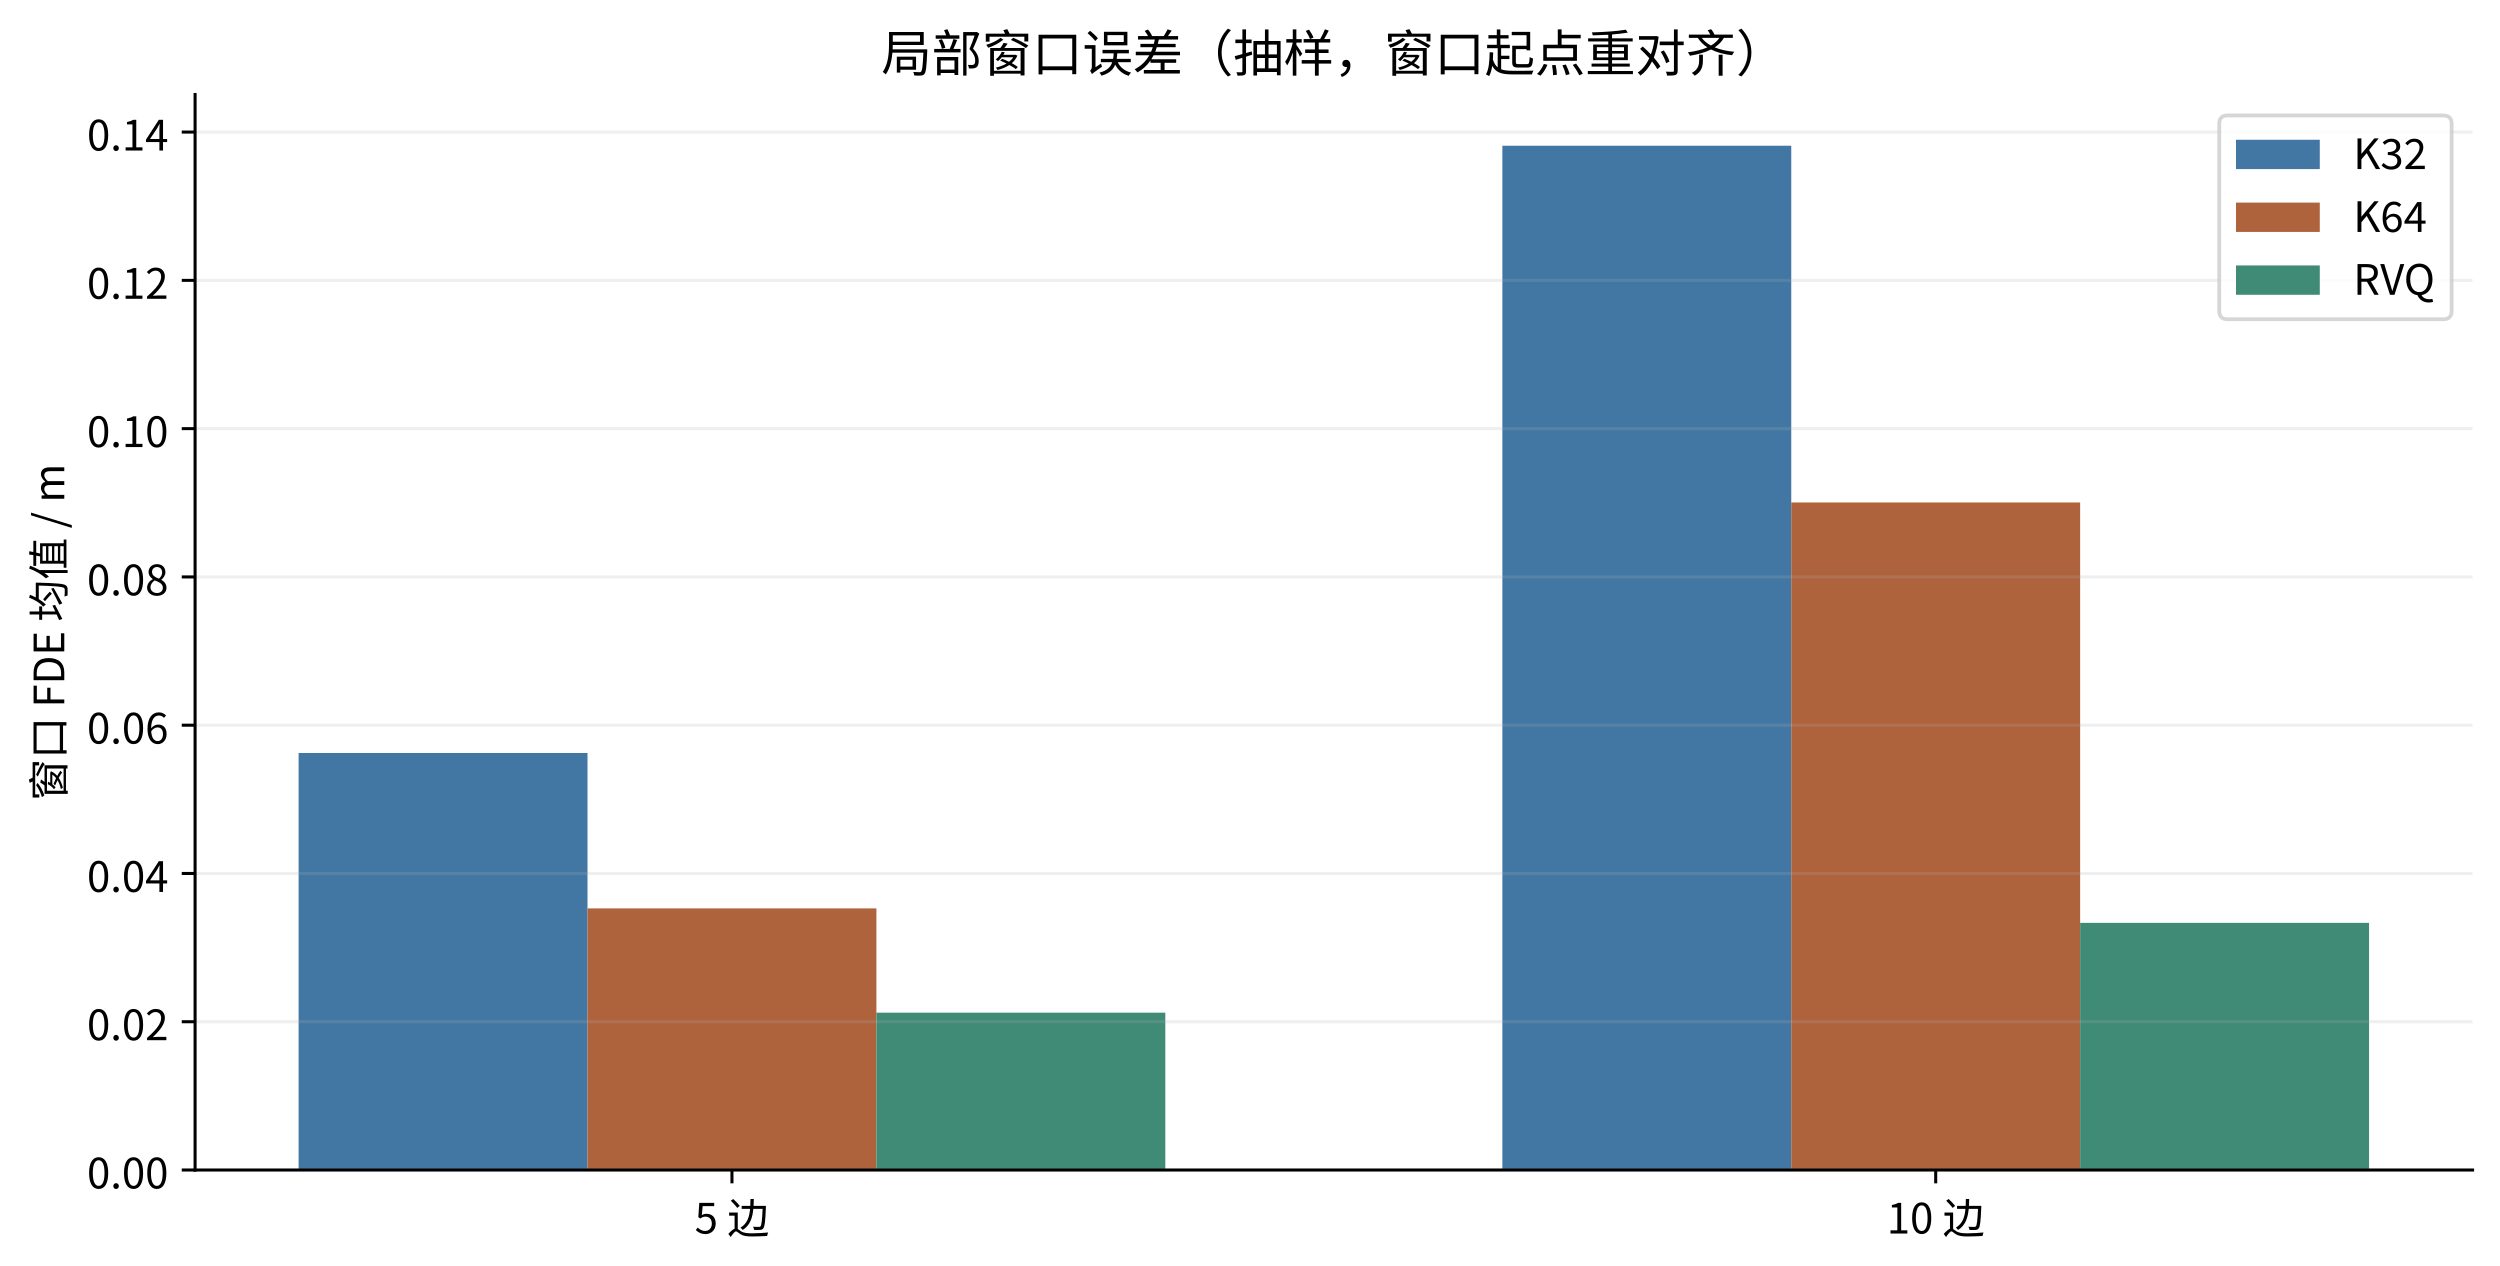
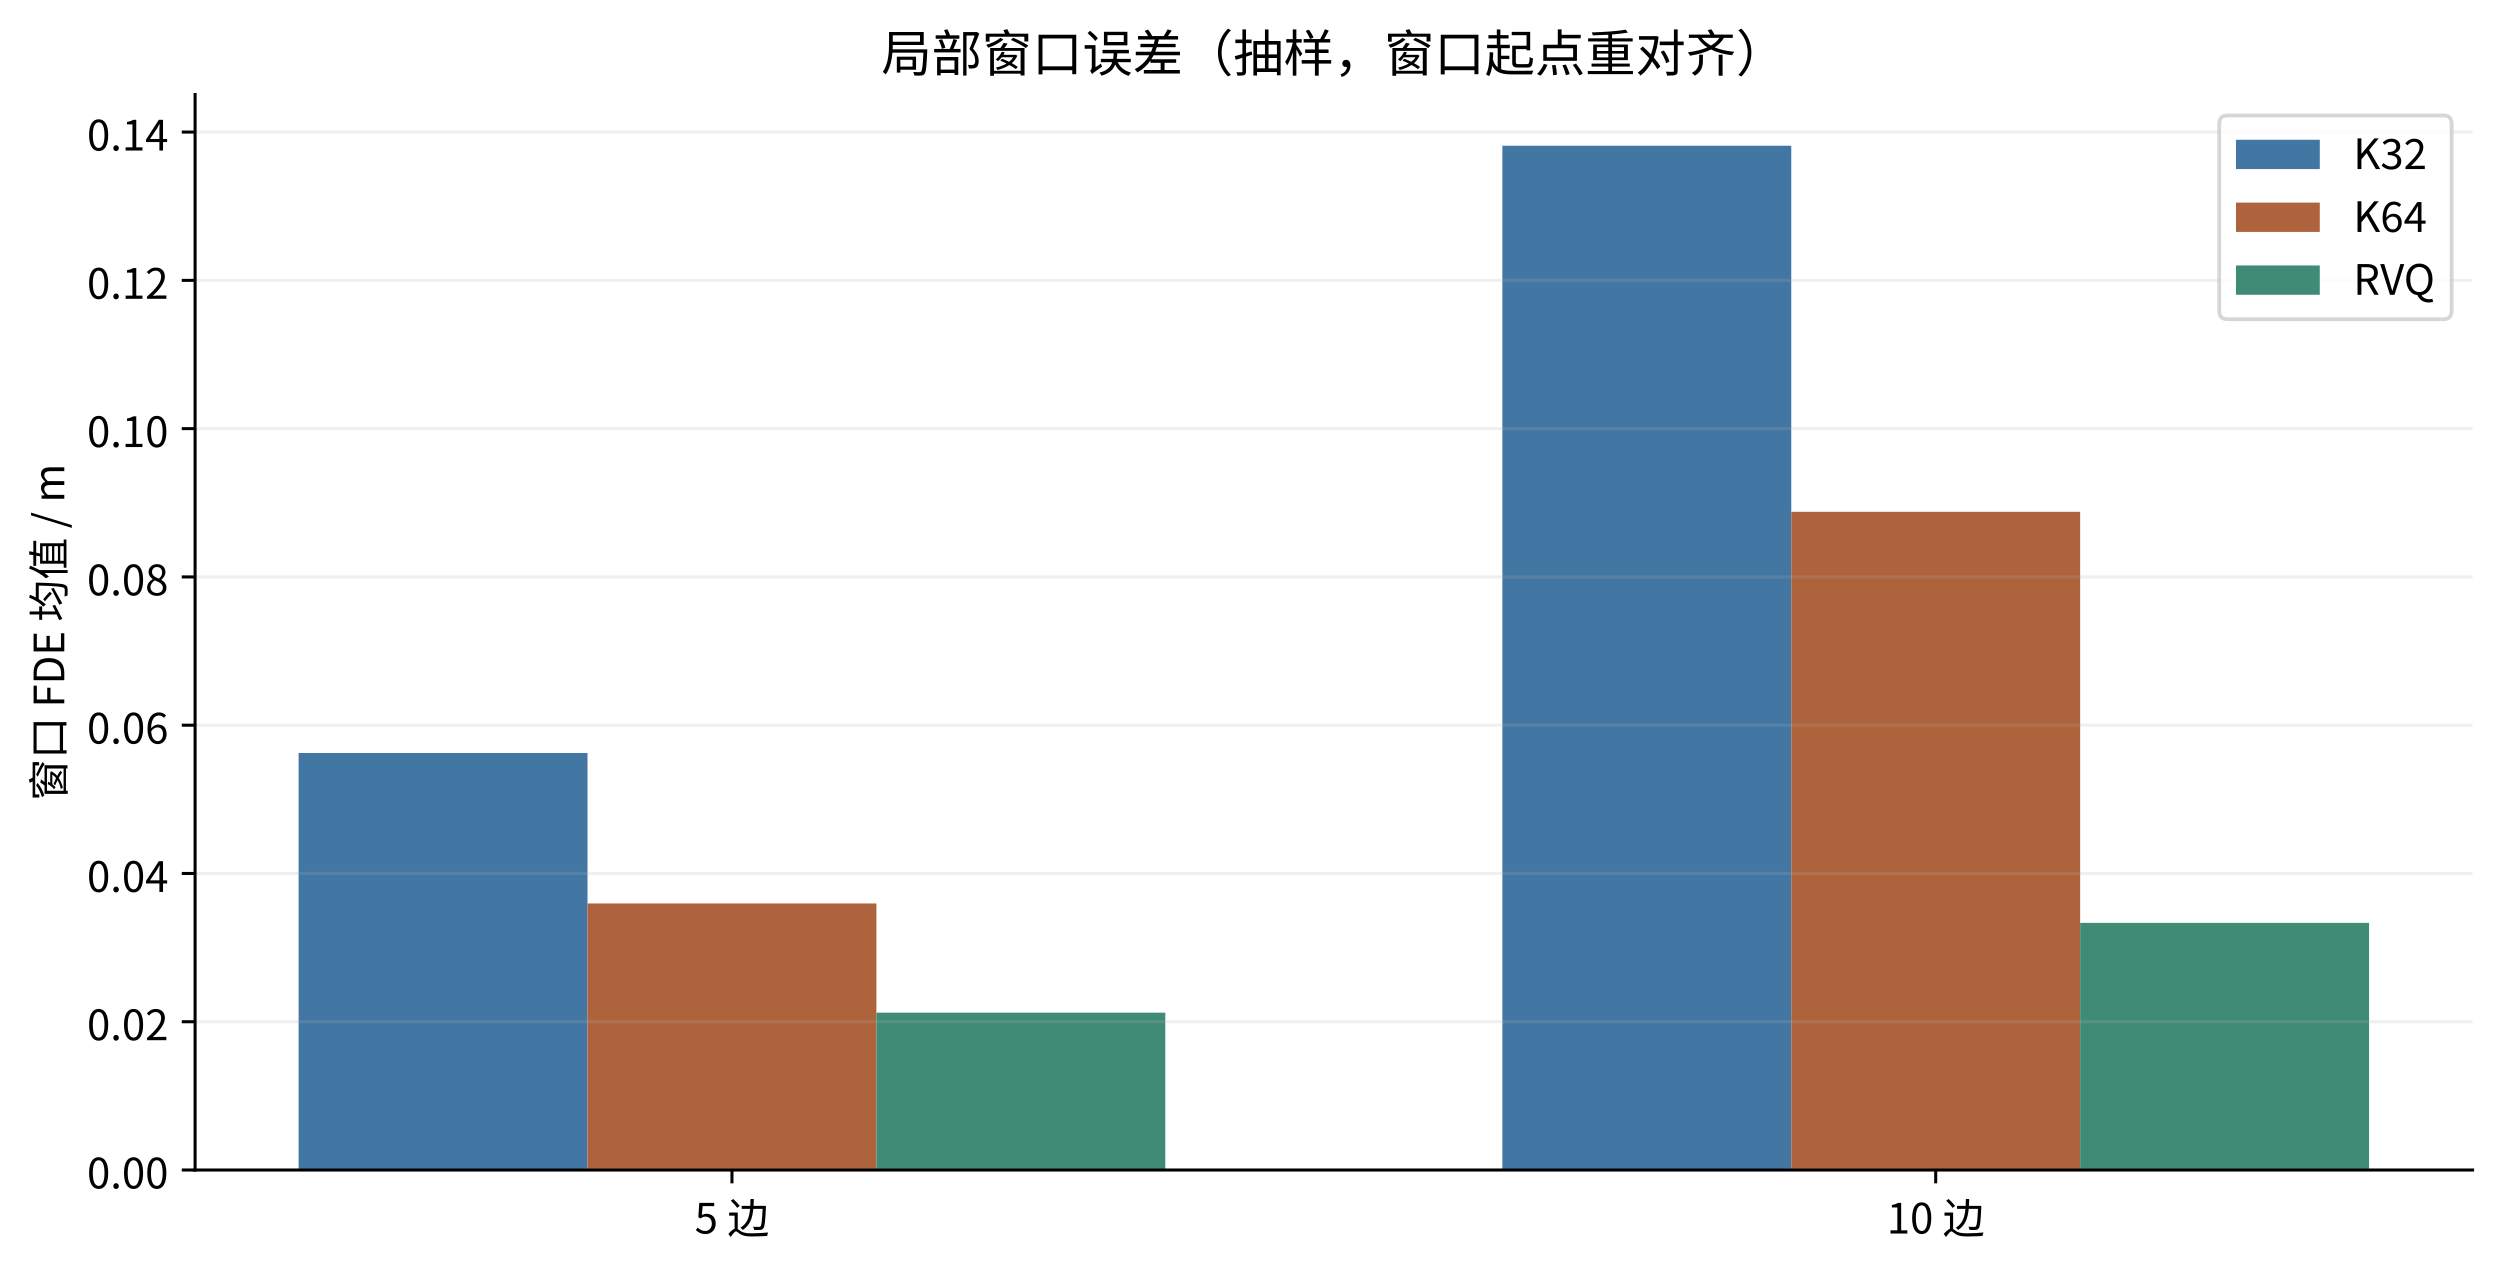
<svg xmlns="http://www.w3.org/2000/svg" xmlns:xlink="http://www.w3.org/1999/xlink" width="656.4pt" height="332.4pt" viewBox="0 0 656.4 332.4" version="1.1">
  <defs>
    <style type="text/css">*{stroke-linejoin: round; stroke-linecap: butt}</style>
  </defs>
  <g id="figure_1">
    <g id="patch_1">
      <path d="M 0 332.4  L 656.4 332.4  L 656.4 0  L 0 0  z " style="fill: #ffffff" />
    </g>
    <g id="axes_1">
      <g id="patch_2">
        <path d="M 51.222 307.2  L 649.2 307.2  L 649.2 24.816  L 51.222 24.816  z " style="fill: #ffffff" />
      </g>
      <g id="patch_3">
-         <path d="M 78.403 307.2  L 154.256 307.2  L 154.256 197.712  L 78.403 197.712  z " clip-path="url(#p7e069fb223)" style="fill: #4277a3" />
+         <path d="M 78.403 307.2  L 154.256 307.2  L 154.256 197.712  L 78.403 197.712  z " clip-path="url(#p08f92e0125)" style="fill: #4277a3" />
      </g>
      <g id="patch_4">
-         <path d="M 394.459 307.2  L 470.312 307.2  L 470.312 38.263  L 394.459 38.263  z " clip-path="url(#p7e069fb223)" style="fill: #4277a3" />
+         <path d="M 394.459 307.2  L 470.312 307.2  L 470.312 38.263  L 394.459 38.263  z " clip-path="url(#p08f92e0125)" style="fill: #4277a3" />
      </g>
      <g id="patch_5">
-         <path d="M 154.256 307.2  L 230.11 307.2  L 230.11 238.507  L 154.256 238.507  z " clip-path="url(#p7e069fb223)" style="fill: #ae633c" />
+         <path d="M 154.256 307.2  L 230.11 307.2  L 230.11 237.206  L 154.256 237.206  z " clip-path="url(#p08f92e0125)" style="fill: #ae633c" />
      </g>
      <g id="patch_6">
-         <path d="M 470.312 307.2  L 546.165 307.2  L 546.165 131.933  L 470.312 131.933  z " clip-path="url(#p7e069fb223)" style="fill: #ae633c" />
+         <path d="M 470.312 307.2  L 546.165 307.2  L 546.165 134.379  L 470.312 134.379  z " clip-path="url(#p08f92e0125)" style="fill: #ae633c" />
      </g>
      <g id="patch_7">
-         <path d="M 230.11 307.2  L 305.963 307.2  L 305.963 265.883  L 230.11 265.883  z " clip-path="url(#p7e069fb223)" style="fill: #3f8b75" />
+         <path d="M 230.11 307.2  L 305.963 307.2  L 305.963 265.883  L 230.11 265.883  z " clip-path="url(#p08f92e0125)" style="fill: #3f8b75" />
      </g>
      <g id="patch_8">
-         <path d="M 546.165 307.2  L 622.019 307.2  L 622.019 242.301  L 546.165 242.301  z " clip-path="url(#p7e069fb223)" style="fill: #3f8b75" />
+         <path d="M 546.165 307.2  L 622.019 307.2  L 622.019 242.301  L 546.165 242.301  z " clip-path="url(#p08f92e0125)" style="fill: #3f8b75" />
      </g>
      <g id="matplotlib.axis_1">
        <g id="xtick_1">
          <g id="line2d_1">
            <defs>
-               <path id="mcffe8b2d58" d="M 0 0  L 0 3.5  " style="stroke: #000000; stroke-width: 0.8" />
+               <path id="mc43ad62a05" d="M 0 0  L 0 3.5  " style="stroke: #000000; stroke-width: 0.8" />
            </defs>
            <g>
-               <use xlink:href="#mcffe8b2d58" x="192.183" y="307.2" style="stroke: #000000; stroke-width: 0.8" />
+               <use xlink:href="#mc43ad62a05" x="192.183" y="307.2" style="stroke: #000000; stroke-width: 0.8" />
            </g>
          </g>
          <g id="text_1">
            <text style="font-size: 11px; font-family: 'Noto Sans CJK SC'; text-anchor: middle" x="192.183" y="323.88" transform="rotate(-0 192.1831 323.8795)">5 边</text>
          </g>
        </g>
        <g id="xtick_2">
          <g id="line2d_2">
            <g>
-               <use xlink:href="#mcffe8b2d58" x="508.239" y="307.2" style="stroke: #000000; stroke-width: 0.8" />
+               <use xlink:href="#mc43ad62a05" x="508.239" y="307.2" style="stroke: #000000; stroke-width: 0.8" />
            </g>
          </g>
          <g id="text_2">
            <text style="font-size: 11px; font-family: 'Noto Sans CJK SC'; text-anchor: middle" x="508.239" y="323.88" transform="rotate(-0 508.2387 323.8795)">10 边</text>
          </g>
        </g>
      </g>
      <g id="matplotlib.axis_2">
        <g id="ytick_1">
          <g id="line2d_3">
-             <path d="M 51.222 307.2  L 649.2 307.2  " clip-path="url(#p7e069fb223)" style="fill: none; stroke: #b0b0b0; stroke-opacity: 0.2; stroke-width: 0.8; stroke-linecap: square" />
+             <path d="M 51.222 307.2  L 649.2 307.2  " clip-path="url(#p08f92e0125)" style="fill: none; stroke: #b0b0b0; stroke-opacity: 0.2; stroke-width: 0.8; stroke-linecap: square" />
          </g>
          <g id="line2d_4">
            <defs>
-               <path id="me2d1dfe142" d="M 0 0  L -3.5 0  " style="stroke: #000000; stroke-width: 0.8" />
+               <path id="m7df1943a8b" d="M 0 0  L -3.5 0  " style="stroke: #000000; stroke-width: 0.8" />
            </defs>
            <g>
-               <use xlink:href="#me2d1dfe142" x="51.222" y="307.2" style="stroke: #000000; stroke-width: 0.8" />
+               <use xlink:href="#m7df1943a8b" x="51.222" y="307.2" style="stroke: #000000; stroke-width: 0.8" />
            </g>
          </g>
          <g id="text_3">
            <text style="font-size: 11px; font-family: 'Noto Sans CJK SC'; text-anchor: end" x="44.222" y="312.04" transform="rotate(-0 44.22234 312.0395)">0.00</text>
          </g>
        </g>
        <g id="ytick_2">
          <g id="line2d_5">
-             <path d="M 51.222 268.268  L 649.2 268.268  " clip-path="url(#p7e069fb223)" style="fill: none; stroke: #b0b0b0; stroke-opacity: 0.2; stroke-width: 0.8; stroke-linecap: square" />
+             <path d="M 51.222 268.268  L 649.2 268.268  " clip-path="url(#p08f92e0125)" style="fill: none; stroke: #b0b0b0; stroke-opacity: 0.2; stroke-width: 0.8; stroke-linecap: square" />
          </g>
          <g id="line2d_6">
            <g>
-               <use xlink:href="#me2d1dfe142" x="51.222" y="268.268" style="stroke: #000000; stroke-width: 0.8" />
+               <use xlink:href="#m7df1943a8b" x="51.222" y="268.268" style="stroke: #000000; stroke-width: 0.8" />
            </g>
          </g>
          <g id="text_4">
            <text style="font-size: 11px; font-family: 'Noto Sans CJK SC'; text-anchor: end" x="44.222" y="273.108" transform="rotate(-0 44.22234 273.1083)">0.02</text>
          </g>
        </g>
        <g id="ytick_3">
          <g id="line2d_7">
-             <path d="M 51.222 229.337  L 649.2 229.337  " clip-path="url(#p7e069fb223)" style="fill: none; stroke: #b0b0b0; stroke-opacity: 0.2; stroke-width: 0.8; stroke-linecap: square" />
+             <path d="M 51.222 229.337  L 649.2 229.337  " clip-path="url(#p08f92e0125)" style="fill: none; stroke: #b0b0b0; stroke-opacity: 0.2; stroke-width: 0.8; stroke-linecap: square" />
          </g>
          <g id="line2d_8">
            <g>
-               <use xlink:href="#me2d1dfe142" x="51.222" y="229.337" style="stroke: #000000; stroke-width: 0.8" />
+               <use xlink:href="#m7df1943a8b" x="51.222" y="229.337" style="stroke: #000000; stroke-width: 0.8" />
            </g>
          </g>
          <g id="text_5">
            <text style="font-size: 11px; font-family: 'Noto Sans CJK SC'; text-anchor: end" x="44.222" y="234.177" transform="rotate(-0 44.22234 234.1771)">0.04</text>
          </g>
        </g>
        <g id="ytick_4">
          <g id="line2d_9">
-             <path d="M 51.222 190.406  L 649.2 190.406  " clip-path="url(#p7e069fb223)" style="fill: none; stroke: #b0b0b0; stroke-opacity: 0.2; stroke-width: 0.8; stroke-linecap: square" />
+             <path d="M 51.222 190.406  L 649.2 190.406  " clip-path="url(#p08f92e0125)" style="fill: none; stroke: #b0b0b0; stroke-opacity: 0.2; stroke-width: 0.8; stroke-linecap: square" />
          </g>
          <g id="line2d_10">
            <g>
-               <use xlink:href="#me2d1dfe142" x="51.222" y="190.406" style="stroke: #000000; stroke-width: 0.8" />
+               <use xlink:href="#m7df1943a8b" x="51.222" y="190.406" style="stroke: #000000; stroke-width: 0.8" />
            </g>
          </g>
          <g id="text_6">
            <text style="font-size: 11px; font-family: 'Noto Sans CJK SC'; text-anchor: end" x="44.222" y="195.246" transform="rotate(-0 44.22234 195.2459)">0.06</text>
          </g>
        </g>
        <g id="ytick_5">
          <g id="line2d_11">
-             <path d="M 51.222 151.475  L 649.2 151.475  " clip-path="url(#p7e069fb223)" style="fill: none; stroke: #b0b0b0; stroke-opacity: 0.2; stroke-width: 0.8; stroke-linecap: square" />
+             <path d="M 51.222 151.475  L 649.2 151.475  " clip-path="url(#p08f92e0125)" style="fill: none; stroke: #b0b0b0; stroke-opacity: 0.2; stroke-width: 0.8; stroke-linecap: square" />
          </g>
          <g id="line2d_12">
            <g>
-               <use xlink:href="#me2d1dfe142" x="51.222" y="151.475" style="stroke: #000000; stroke-width: 0.8" />
+               <use xlink:href="#m7df1943a8b" x="51.222" y="151.475" style="stroke: #000000; stroke-width: 0.8" />
            </g>
          </g>
          <g id="text_7">
            <text style="font-size: 11px; font-family: 'Noto Sans CJK SC'; text-anchor: end" x="44.222" y="156.315" transform="rotate(-0 44.22234 156.3146)">0.08</text>
          </g>
        </g>
        <g id="ytick_6">
          <g id="line2d_13">
-             <path d="M 51.222 112.543  L 649.2 112.543  " clip-path="url(#p7e069fb223)" style="fill: none; stroke: #b0b0b0; stroke-opacity: 0.2; stroke-width: 0.8; stroke-linecap: square" />
+             <path d="M 51.222 112.543  L 649.2 112.543  " clip-path="url(#p08f92e0125)" style="fill: none; stroke: #b0b0b0; stroke-opacity: 0.2; stroke-width: 0.8; stroke-linecap: square" />
          </g>
          <g id="line2d_14">
            <g>
-               <use xlink:href="#me2d1dfe142" x="51.222" y="112.543" style="stroke: #000000; stroke-width: 0.8" />
+               <use xlink:href="#m7df1943a8b" x="51.222" y="112.543" style="stroke: #000000; stroke-width: 0.8" />
            </g>
          </g>
          <g id="text_8">
            <text style="font-size: 11px; font-family: 'Noto Sans CJK SC'; text-anchor: end" x="44.222" y="117.383" transform="rotate(-0 44.22234 117.3834)">0.10</text>
          </g>
        </g>
        <g id="ytick_7">
          <g id="line2d_15">
-             <path d="M 51.222 73.612  L 649.2 73.612  " clip-path="url(#p7e069fb223)" style="fill: none; stroke: #b0b0b0; stroke-opacity: 0.2; stroke-width: 0.8; stroke-linecap: square" />
+             <path d="M 51.222 73.612  L 649.2 73.612  " clip-path="url(#p08f92e0125)" style="fill: none; stroke: #b0b0b0; stroke-opacity: 0.2; stroke-width: 0.8; stroke-linecap: square" />
          </g>
          <g id="line2d_16">
            <g>
-               <use xlink:href="#me2d1dfe142" x="51.222" y="73.612" style="stroke: #000000; stroke-width: 0.8" />
+               <use xlink:href="#m7df1943a8b" x="51.222" y="73.612" style="stroke: #000000; stroke-width: 0.8" />
            </g>
          </g>
          <g id="text_9">
            <text style="font-size: 11px; font-family: 'Noto Sans CJK SC'; text-anchor: end" x="44.222" y="78.452" transform="rotate(-0 44.22234 78.45219)">0.12</text>
          </g>
        </g>
        <g id="ytick_8">
          <g id="line2d_17">
-             <path d="M 51.222 34.681  L 649.2 34.681  " clip-path="url(#p7e069fb223)" style="fill: none; stroke: #b0b0b0; stroke-opacity: 0.2; stroke-width: 0.8; stroke-linecap: square" />
+             <path d="M 51.222 34.681  L 649.2 34.681  " clip-path="url(#p08f92e0125)" style="fill: none; stroke: #b0b0b0; stroke-opacity: 0.2; stroke-width: 0.8; stroke-linecap: square" />
          </g>
          <g id="line2d_18">
            <g>
-               <use xlink:href="#me2d1dfe142" x="51.222" y="34.681" style="stroke: #000000; stroke-width: 0.8" />
+               <use xlink:href="#m7df1943a8b" x="51.222" y="34.681" style="stroke: #000000; stroke-width: 0.8" />
            </g>
          </g>
          <g id="text_10">
            <text style="font-size: 11px; font-family: 'Noto Sans CJK SC'; text-anchor: end" x="44.222" y="39.521" transform="rotate(-0 44.22234 39.52096)">0.14</text>
          </g>
        </g>
        <g id="text_11">
          <text style="font-size: 11px; font-family: 'Noto Sans CJK SC'; text-anchor: middle" x="16.88" y="166.008" transform="rotate(-90 16.88 166.0078)">窗口 FDE 均值 / m</text>
        </g>
      </g>
      <g id="patch_9">
        <path d="M 51.222 307.2  L 51.222 24.816  " style="fill: none; stroke: #000000; stroke-width: 0.8; stroke-linejoin: miter; stroke-linecap: square" />
      </g>
      <g id="patch_10">
        <path d="M 51.222 307.2  L 649.2 307.2  " style="fill: none; stroke: #000000; stroke-width: 0.8; stroke-linejoin: miter; stroke-linecap: square" />
      </g>
      <g id="text_12">
        <text style="font-size: 13.2px; font-family: 'Noto Sans CJK SC'; text-anchor: middle" x="350.211" y="18.816" transform="rotate(-0 350.2109 18.816)">局部窗口误差（抽样，窗口起点重对齐）</text>
      </g>
      <g id="legend_1">
        <g id="patch_11">
          <path d="M 584.882 83.821  L 641.5 83.821  Q 643.7 83.821 643.7 81.621  L 643.7 32.516  Q 643.7 30.316 641.5 30.316  L 584.882 30.316  Q 582.682 30.316 582.682 32.516  L 582.682 81.621  Q 582.682 83.821 584.882 83.821  z " style="fill: #ffffff; opacity: 0.8; stroke: #cccccc; stroke-linejoin: miter" />
        </g>
        <g id="patch_12">
          <path d="M 587.082 44.396  L 609.082 44.396  L 609.082 36.696  L 587.082 36.696  z " style="fill: #4277a3" />
        </g>
        <g id="text_13">
          <text style="font-size: 11px; font-family: 'Noto Sans CJK SC'; text-anchor: start" x="617.882" y="44.396" transform="rotate(-0 617.8822 44.396)">K32</text>
        </g>
        <g id="patch_13">
          <path d="M 587.082 60.896  L 609.082 60.896  L 609.082 53.196  L 587.082 53.196  z " style="fill: #ae633c" />
        </g>
        <g id="text_14">
          <text style="font-size: 11px; font-family: 'Noto Sans CJK SC'; text-anchor: start" x="617.882" y="60.896" transform="rotate(-0 617.8822 60.896)">K64</text>
        </g>
        <g id="patch_14">
          <path d="M 587.082 77.396  L 609.082 77.396  L 609.082 69.696  L 587.082 69.696  z " style="fill: #3f8b75" />
        </g>
        <g id="text_15">
          <text style="font-size: 11px; font-family: 'Noto Sans CJK SC'; text-anchor: start" x="617.882" y="77.396" transform="rotate(-0 617.8822 77.396)">RVQ</text>
        </g>
      </g>
    </g>
  </g>
  <defs>
-     <clipPath id="p7e069fb223">
+     <clipPath id="p08f92e0125">
      <rect x="51.222" y="24.816" width="597.977" height="282.384" />
    </clipPath>
  </defs>
</svg>
